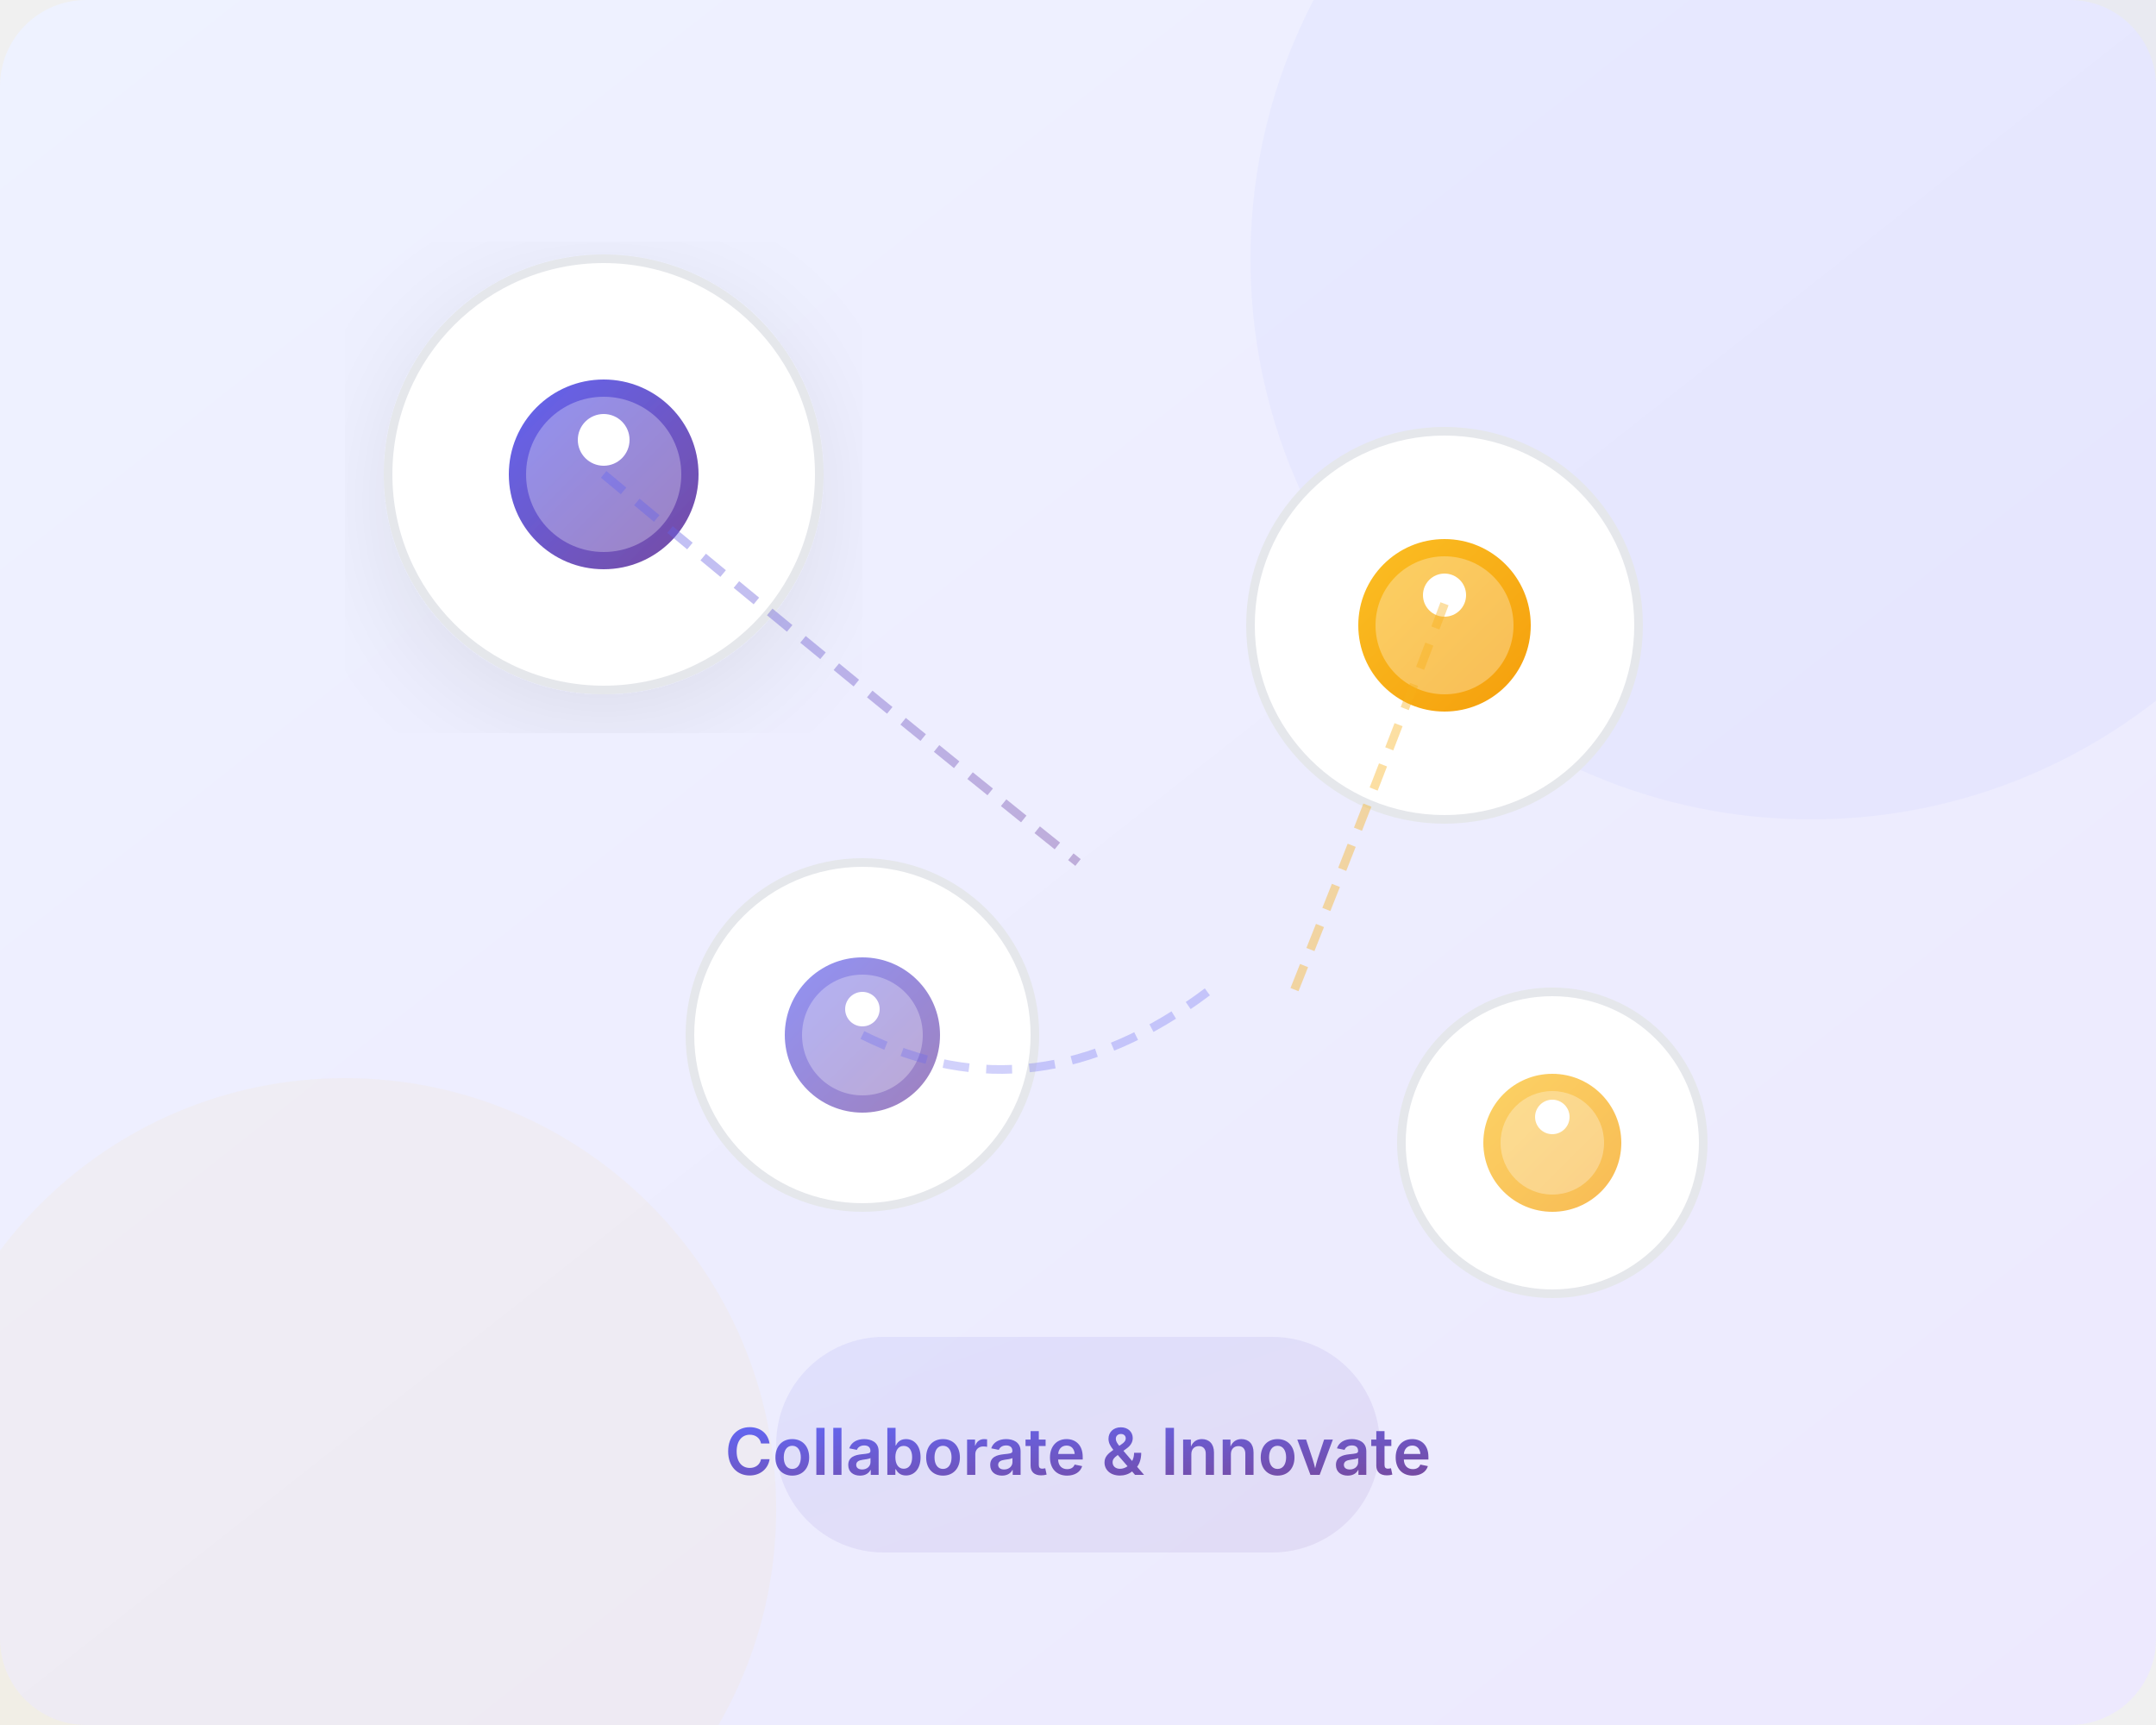
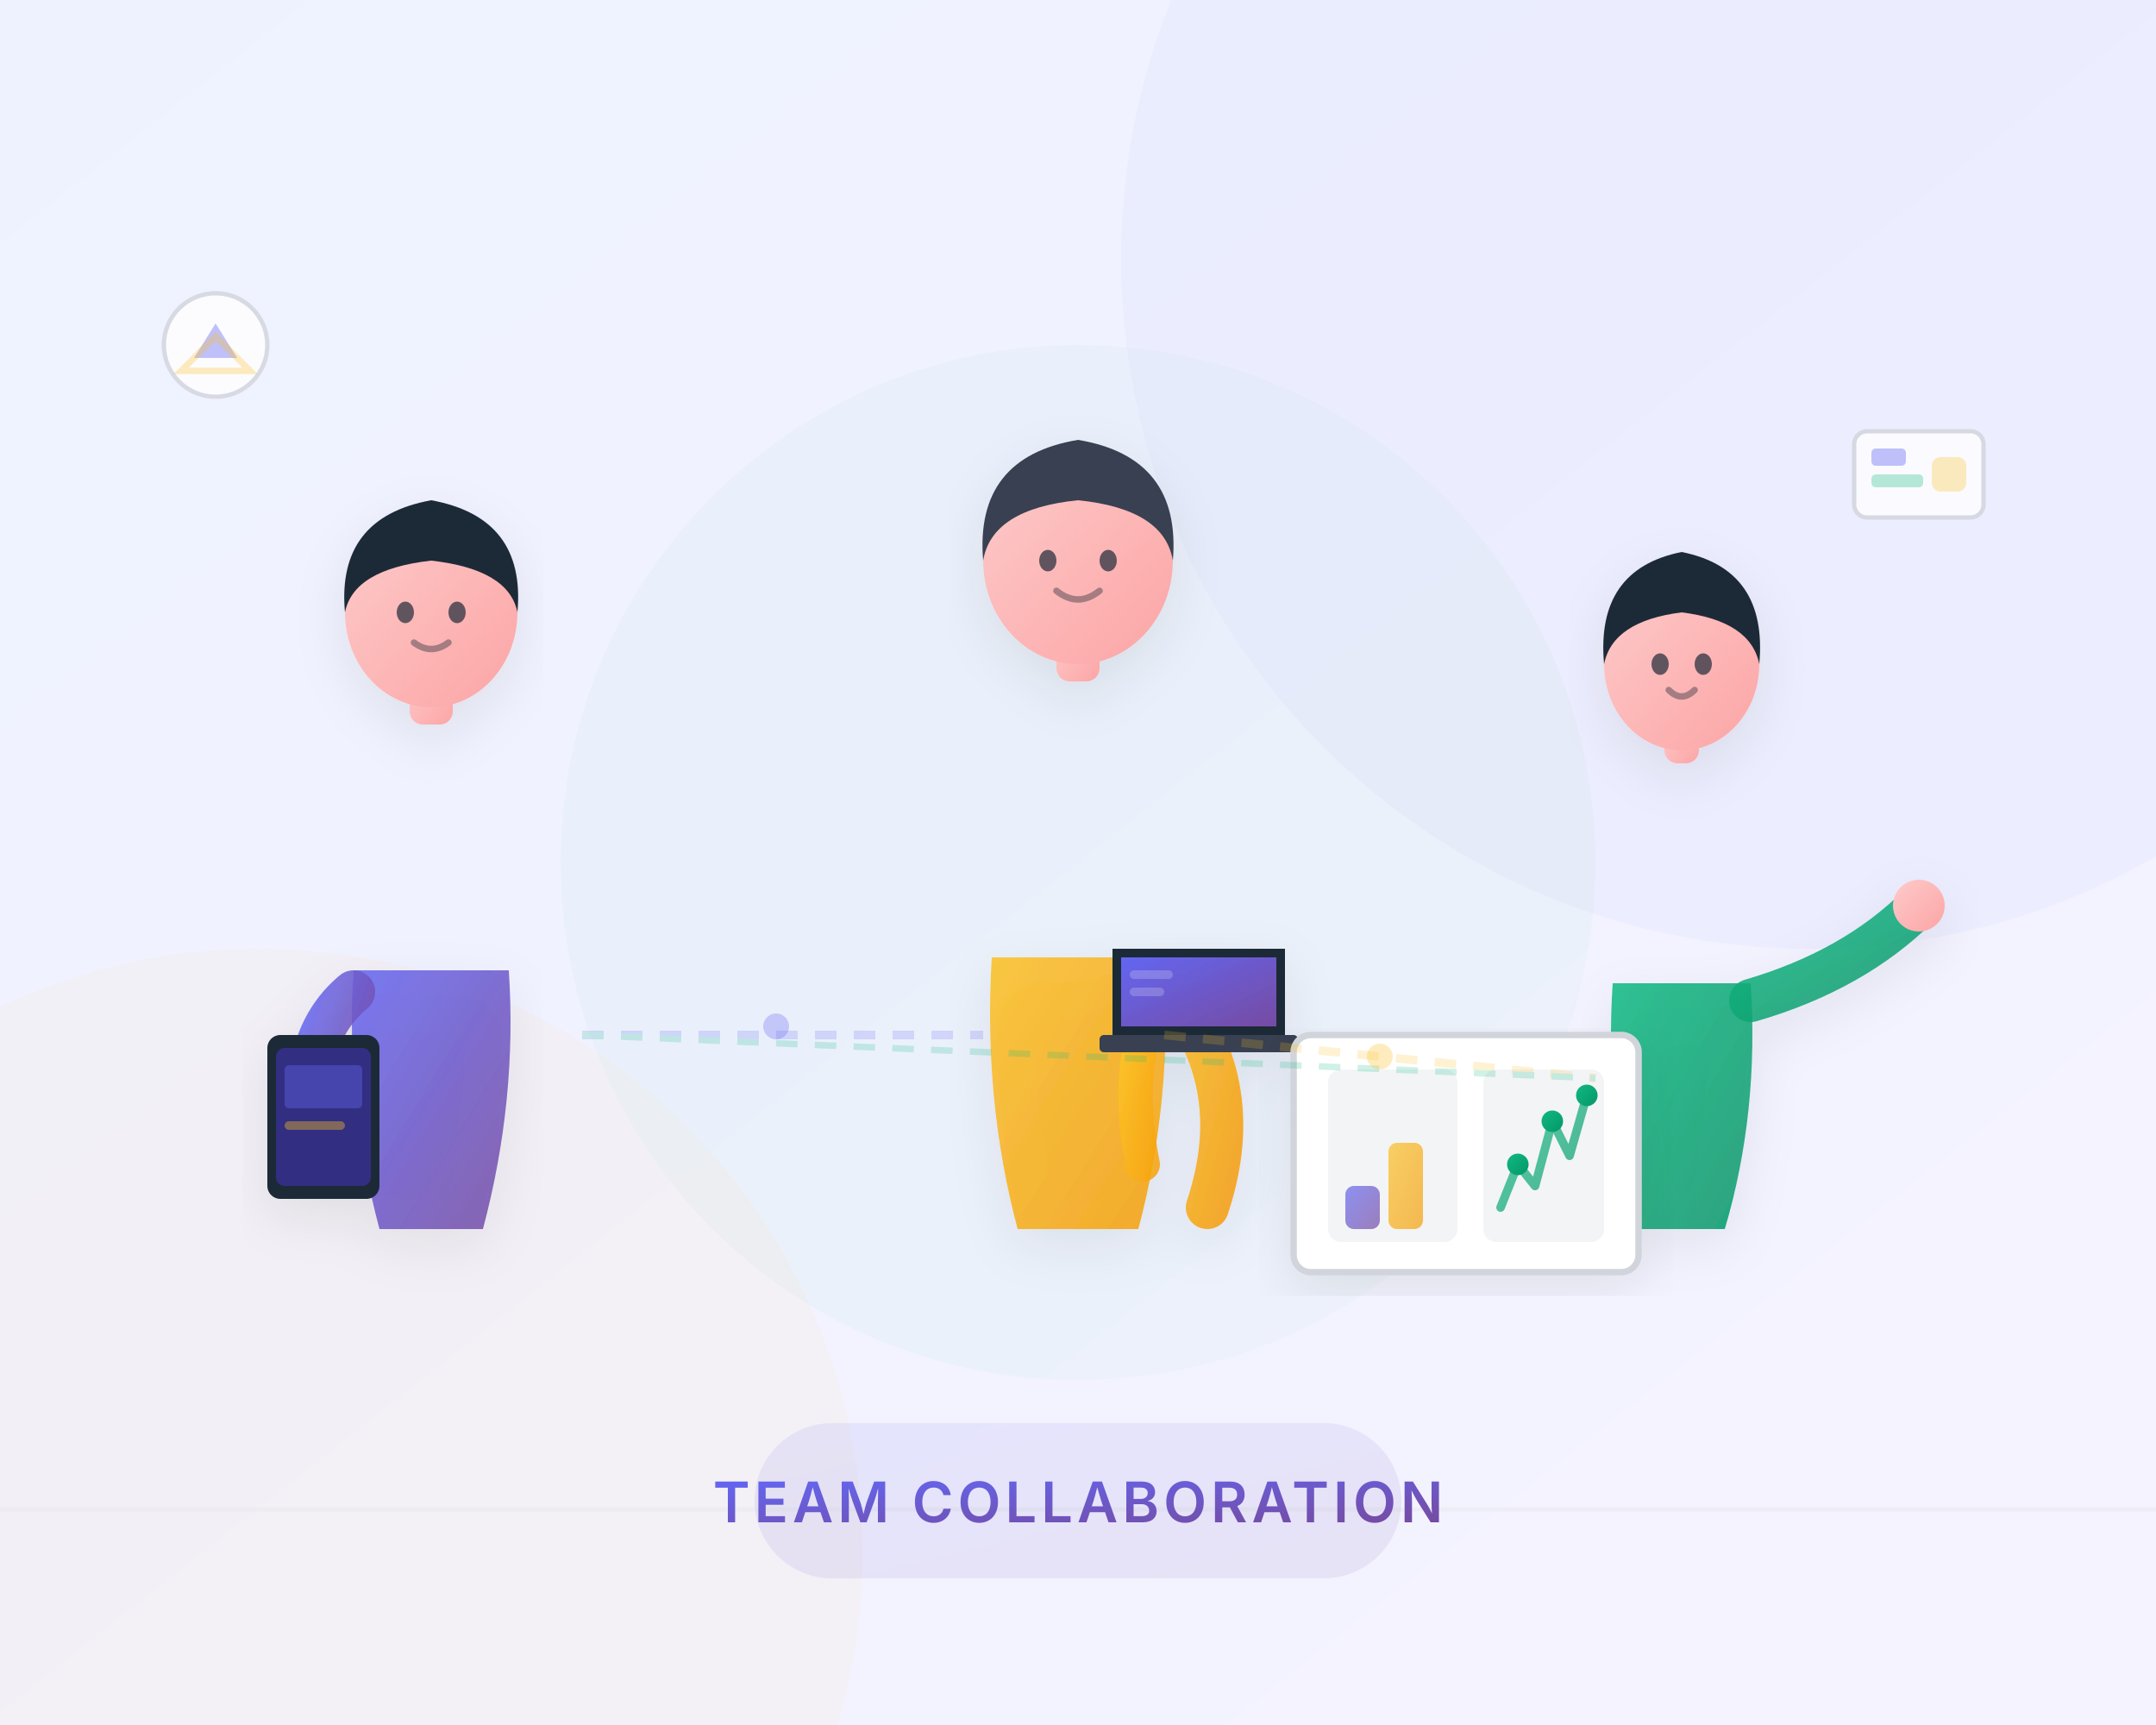
<svg xmlns="http://www.w3.org/2000/svg" viewBox="0 0 500 400" width="500" height="400">
  <defs>
-     <linearGradient id="abg" x1="0%" y1="0%" x2="100%" y2="100%">
+     <linearGradient id="bg2" x1="0%" y1="0%" x2="100%" y2="100%">
      <stop offset="0%" stop-color="#eef2ff" />
-       <stop offset="100%" stop-color="#ede9fe" />
+       <stop offset="100%" stop-color="#f5f3ff" />
    </linearGradient>
-     <linearGradient id="ap1" x1="0%" y1="0%" x2="100%" y2="100%">
+     <linearGradient id="b1" x1="0%" y1="0%" x2="100%" y2="100%">
      <stop offset="0%" stop-color="#6366f1" />
      <stop offset="100%" stop-color="#764ba2" />
    </linearGradient>
-     <linearGradient id="ap2" x1="0%" y1="0%" x2="100%" y2="100%">
+     <linearGradient id="b2" x1="0%" y1="0%" x2="100%" y2="100%">
      <stop offset="0%" stop-color="#fbbf24" />
      <stop offset="100%" stop-color="#f59e0b" />
    </linearGradient>
-     <filter id="ash">
-       <feDropShadow dx="0" dy="6" stdDeviation="12" flood-opacity="0.08" />
+     <linearGradient id="b3" x1="0%" y1="0%" x2="100%" y2="100%">
+       <stop offset="0%" stop-color="#10b981" />
+       <stop offset="100%" stop-color="#059669" />
+     </linearGradient>
+     <linearGradient id="skin2" x1="0%" y1="0%" x2="100%" y2="100%">
+       <stop offset="0%" stop-color="#fecaca" />
+       <stop offset="100%" stop-color="#fca5a5" />
+     </linearGradient>
+     <filter id="s2">
+       <feDropShadow dx="0" dy="4" stdDeviation="6" flood-opacity="0.08" />
    </filter>
  </defs>
-   <rect width="500" height="400" rx="20" fill="url(#abg)" />
-   <circle cx="420" cy="60" r="130" fill="rgba(99,102,241,0.05)" />
-   <circle cx="80" cy="350" r="100" fill="rgba(251,191,36,0.05)" />
-   <g transform="translate(80, 60)" filter="url(#ash)">
-     <circle cx="60" cy="50" r="50" fill="white" stroke="#e5e7eb" stroke-width="2" />
-     <circle cx="60" cy="50" r="22" fill="url(#ap1)" />
-     <circle cx="60" cy="50" r="18" fill="white" opacity="0.3" />
-     <circle cx="60" cy="42" r="6" fill="white" />
+   <rect width="500" height="400" fill="url(#bg2)" />
+   <circle cx="420" cy="60" r="160" fill="rgba(99,102,241,0.04)" />
+   <circle cx="60" cy="360" r="140" fill="rgba(251,191,36,0.04)" />
+   <circle cx="250" cy="200" r="120" fill="rgba(16,185,129,0.03)" />
+   <line x1="0" y1="350" x2="500" y2="350" stroke="#e5e7eb" stroke-width="1" opacity="0.5" />
+   <g transform="translate(100, 160)" filter="url(#s2)">
+     <path d="M-18 65 Q-20 95 -12 125 L12 125 Q20 95 18 65 Z" fill="url(#b1)" opacity="0.85" />
+     <rect x="-5" y="-4" width="10" height="12" rx="3" fill="url(#skin2)" />
+     <ellipse cx="0" cy="-18" rx="20" ry="22" fill="url(#skin2)" />
+     <path d="M-20 -18 Q-22 -40 0 -44 Q22 -40 20 -18 Q18 -28 0 -30 Q-18 -28 -20 -18Z" fill="#1f2937" />
+     <ellipse cx="-6" cy="-18" rx="2" ry="2.5" fill="#1f2937" opacity="0.7" />
+     <ellipse cx="6" cy="-18" rx="2" ry="2.5" fill="#1f2937" opacity="0.7" />
+     <path d="M-4 -11 Q0 -8 4 -11" fill="none" stroke="#1f2937" stroke-width="1.5" stroke-linecap="round" opacity="0.4" />
+     <path d="M-18 70 Q-30 80 -28 100" fill="none" stroke="url(#b1)" stroke-width="10" stroke-linecap="round" opacity="0.85" />
+     <rect x="-38" y="80" width="26" height="38" rx="3" fill="#1f2937" />
+     <rect x="-36" y="83" width="22" height="32" rx="2" fill="#312e81" />
+     <rect x="-34" y="87" width="18" height="10" rx="1" fill="rgba(99,102,241,0.4)" />
+     <rect x="-34" y="100" width="14" height="2" rx="1" fill="rgba(251,191,36,0.4)" />
  </g>
-   <g transform="translate(280, 100)">
-     <circle cx="55" cy="45" r="45" fill="white" stroke="#e5e7eb" stroke-width="2" />
-     <circle cx="55" cy="45" r="20" fill="url(#ap2)" />
-     <circle cx="55" cy="45" r="16" fill="white" opacity="0.3" />
-     <circle cx="55" cy="38" r="5" fill="white" />
+   <g transform="translate(250, 150)" filter="url(#s2)">
+     <path d="M-20 72 Q-22 105 -14 135 L14 135 Q22 105 20 72 Z" fill="url(#b2)" opacity="0.85" />
+     <rect x="-5" y="-4" width="10" height="12" rx="3" fill="url(#skin2)" />
+     <ellipse cx="0" cy="-20" rx="22" ry="24" fill="url(#skin2)" />
+     <path d="M-22 -20 Q-24 -44 0 -48 Q24 -44 22 -20 Q20 -32 0 -34 Q-20 -32 -22 -20Z" fill="#374151" />
+     <ellipse cx="-7" cy="-20" rx="2" ry="2.5" fill="#1f2937" opacity="0.7" />
+     <ellipse cx="7" cy="-20" rx="2" ry="2.5" fill="#1f2937" opacity="0.7" />
+     <path d="M-5 -13 Q0 -9 5 -13" fill="none" stroke="#1f2937" stroke-width="1.5" stroke-linecap="round" opacity="0.4" />
+     <path d="M20 78 Q40 100 30 130" fill="none" stroke="url(#b2)" stroke-width="10" stroke-linecap="round" opacity="0.85" />
+     <path d="M20 78 Q10 95 15 120" fill="none" stroke="url(#b2)" stroke-width="8" stroke-linecap="round" opacity="0.85" />
+     <path d="M8 70 L48 70 L48 90 L8 90Z" fill="#1f2937" />
+     <path d="M10 72 L46 72 L46 88 L10 88Z" fill="url(#b1)" />
+     <rect x="12" y="75" width="10" height="2" rx="1" fill="rgba(255,255,255,0.2)" />
+     <rect x="12" y="79" width="8" height="2" rx="1" fill="rgba(255,255,255,0.2)" />
+     <rect x="5" y="90" width="46" height="4" rx="1" fill="#374151" />
  </g>
-   <g transform="translate(150, 200)">
-     <circle cx="50" cy="40" r="40" fill="white" stroke="#e5e7eb" stroke-width="2" />
-     <circle cx="50" cy="40" r="18" fill="url(#ap1)" opacity="0.7" />
-     <circle cx="50" cy="40" r="14" fill="white" opacity="0.3" />
-     <circle cx="50" cy="34" r="4" fill="white" />
+   <g transform="translate(390, 170)" filter="url(#s2)">
+     <path d="M-16 58 Q-18 88 -10 115 L10 115 Q18 88 16 58 Z" fill="url(#b3)" opacity="0.85" />
+     <rect x="-4" y="-3" width="8" height="10" rx="3" fill="url(#skin2)" />
+     <ellipse cx="0" cy="-16" rx="18" ry="20" fill="url(#skin2)" />
+     <path d="M-18 -16 Q-20 -38 0 -42 Q20 -38 18 -16 Q16 -26 0 -28 Q-16 -26 -18 -16Z" fill="#1f2937" />
+     <ellipse cx="-5" cy="-16" rx="2" ry="2.5" fill="#1f2937" opacity="0.7" />
+     <ellipse cx="5" cy="-16" rx="2" ry="2.5" fill="#1f2937" opacity="0.7" />
+     <path d="M-3 -10 Q0 -7 3 -10" fill="none" stroke="#1f2937" stroke-width="1.5" stroke-linecap="round" opacity="0.4" />
+     <path d="M16 62 Q40 55 55 40" fill="none" stroke="url(#b3)" stroke-width="10" stroke-linecap="round" opacity="0.85" />
+     <circle cx="55" cy="40" r="6" fill="url(#skin2)" />
  </g>
-   <g transform="translate(320, 230)">
-     <circle cx="40" cy="35" r="35" fill="white" stroke="#e5e7eb" stroke-width="2" />
-     <circle cx="40" cy="35" r="16" fill="url(#ap2)" opacity="0.7" />
-     <circle cx="40" cy="35" r="12" fill="white" opacity="0.3" />
-     <circle cx="40" cy="29" r="4" fill="white" />
+   <g transform="translate(300, 240)">
+     <rect x="0" y="0" width="80" height="55" rx="4" fill="white" stroke="#d1d5db" stroke-width="1.5" filter="url(#s2)" />
+     <rect x="8" y="8" width="30" height="40" rx="3" fill="#f3f4f6" />
+     <rect x="12" y="35" width="8" height="10" rx="2" fill="url(#b1)" opacity="0.7" />
+     <rect x="22" y="25" width="8" height="20" rx="2" fill="url(#b2)" opacity="0.7" />
+     <rect x="44" y="8" width="28" height="40" rx="3" fill="#f3f4f6" />
+     <path d="M48 40 L52 30 L56 35 L60 20 L64 28 L68 14" fill="none" stroke="url(#b3)" stroke-width="2" stroke-linecap="round" stroke-linejoin="round" opacity="0.7" />
+     <circle cx="52" cy="30" r="2.5" fill="url(#b3)" />
+     <circle cx="60" cy="20" r="2.5" fill="url(#b3)" />
+     <circle cx="68" cy="14" r="2.5" fill="url(#b3)" />
  </g>
-   <path d="M140 110 Q200 160 250 200" fill="none" stroke="url(#ap1)" stroke-width="2" stroke-dasharray="6,4" opacity="0.4" />
-   <path d="M335 140 Q320 180 300 230" fill="none" stroke="url(#ap2)" stroke-width="2" stroke-dasharray="6,4" opacity="0.4" />
-   <path d="M200 240 Q240 260 280 230" fill="none" stroke="#6366f1" stroke-width="2" stroke-dasharray="6,4" opacity="0.3" />
-   <rect x="180" y="310" width="140" height="50" rx="25" fill="url(#ap1)" opacity="0.1" />
-   <text x="250" y="342" font-family="Inter, Arial, sans-serif" font-size="15" font-weight="600" fill="url(#ap1)" text-anchor="middle">Collaborate &amp; Innovate</text>
+   <g opacity="0.2">
+     <line x1="135" y1="240" x2="228" y2="240" stroke="#6366f1" stroke-width="2" stroke-dasharray="5,4" />
+     <line x1="270" y1="240" x2="370" y2="250" stroke="#fbbf24" stroke-width="2" stroke-dasharray="5,4" />
+     <line x1="135" y1="240" x2="370" y2="250" stroke="#10b981" stroke-width="1.5" stroke-dasharray="5,4" />
+   </g>
+   <g opacity="0.3">
+     <circle cx="180" cy="238" r="3" fill="#6366f1" />
+     <circle cx="320" cy="245" r="3" fill="#fbbf24" />
+   </g>
+   <g transform="translate(430, 100)">
+     <rect x="0" y="0" width="30" height="20" rx="3" fill="white" stroke="#d1d5db" stroke-width="1" opacity="0.8" />
+     <rect x="4" y="4" width="8" height="4" rx="1" fill="#6366f1" opacity="0.4" />
+     <rect x="4" y="10" width="12" height="3" rx="1" fill="#10b981" opacity="0.3" />
+     <rect x="18" y="6" width="8" height="8" rx="2" fill="#fbbf24" opacity="0.3" />
+   </g>
+   <g transform="translate(50, 80)">
+     <circle cx="0" cy="0" r="12" fill="white" stroke="#d1d5db" stroke-width="1" opacity="0.8" />
+     <path d="M-5 3 L0 -5 L5 3Z" fill="#6366f1" opacity="0.4" />
+     <path d="M-8 6 L0 -2 L8 6Z" fill="none" stroke="#fbbf24" stroke-width="1.5" opacity="0.3" />
+   </g>
+   <rect x="175" y="330" width="150" height="36" rx="18" fill="url(#b1)" opacity="0.1" />
+   <text x="250" y="353" font-family="Inter, Arial, sans-serif" font-size="13" font-weight="600" fill="url(#b1)" text-anchor="middle" letter-spacing="1">TEAM COLLABORATION</text>
</svg>
